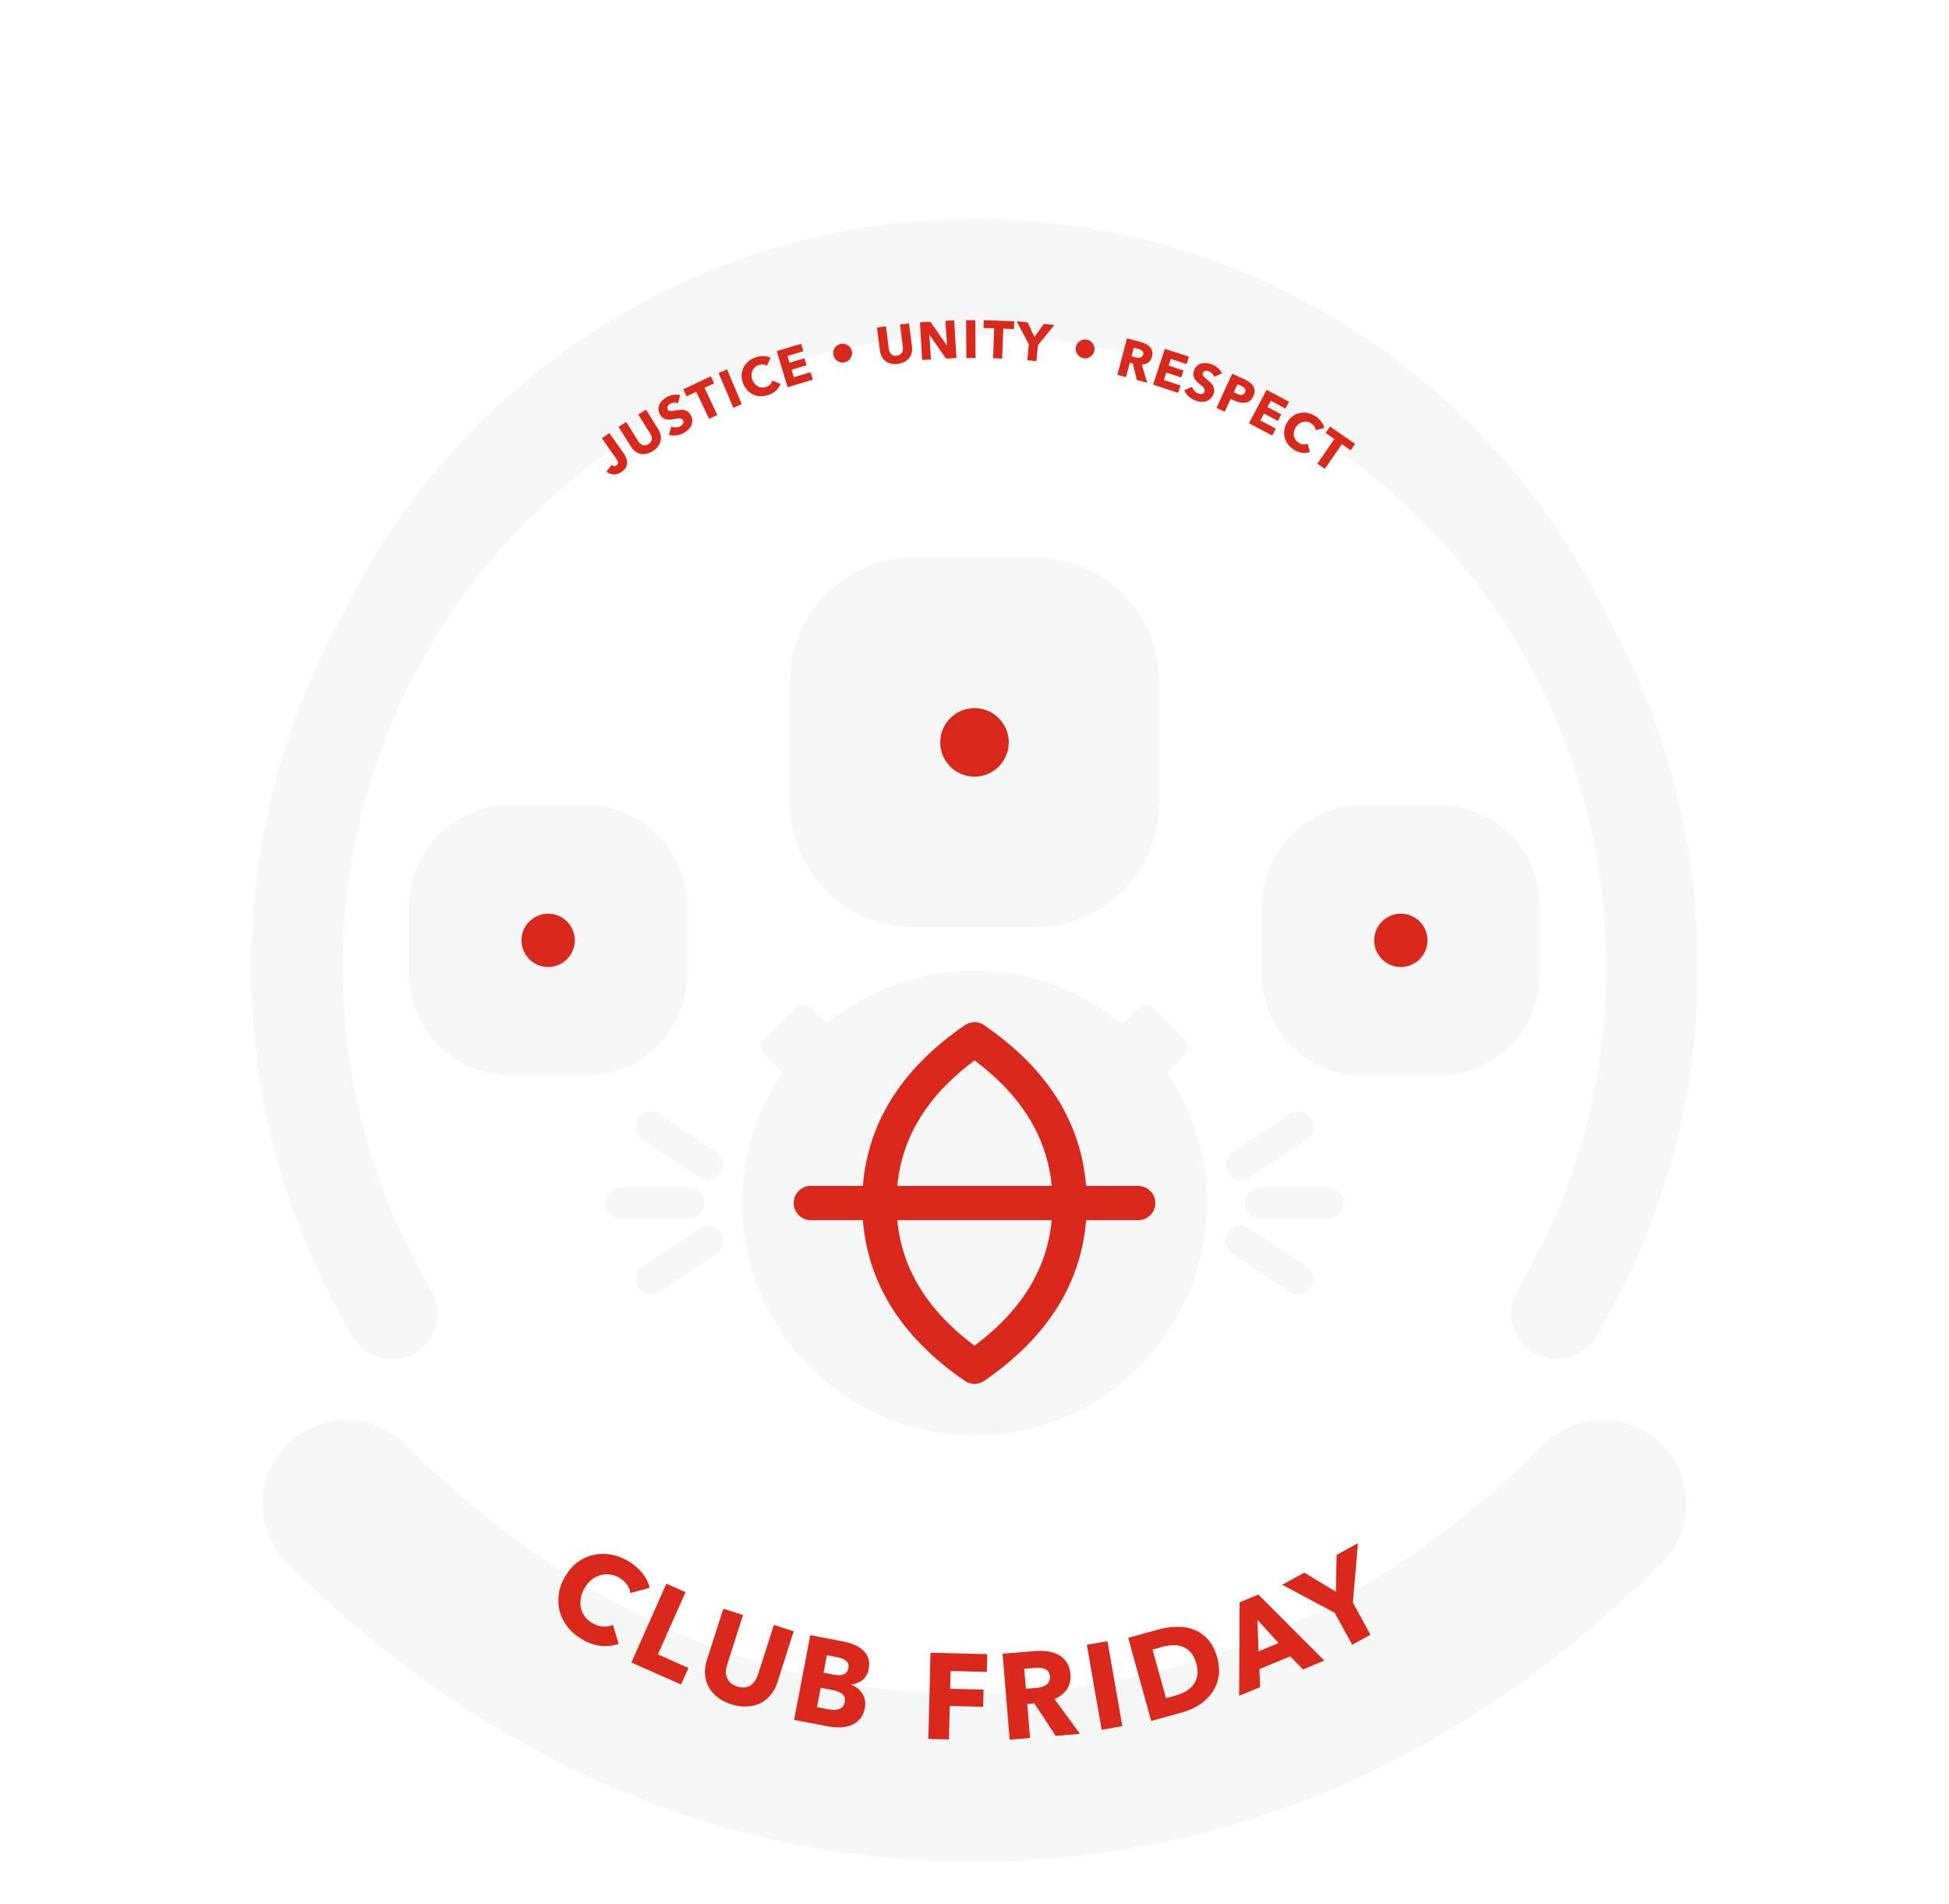
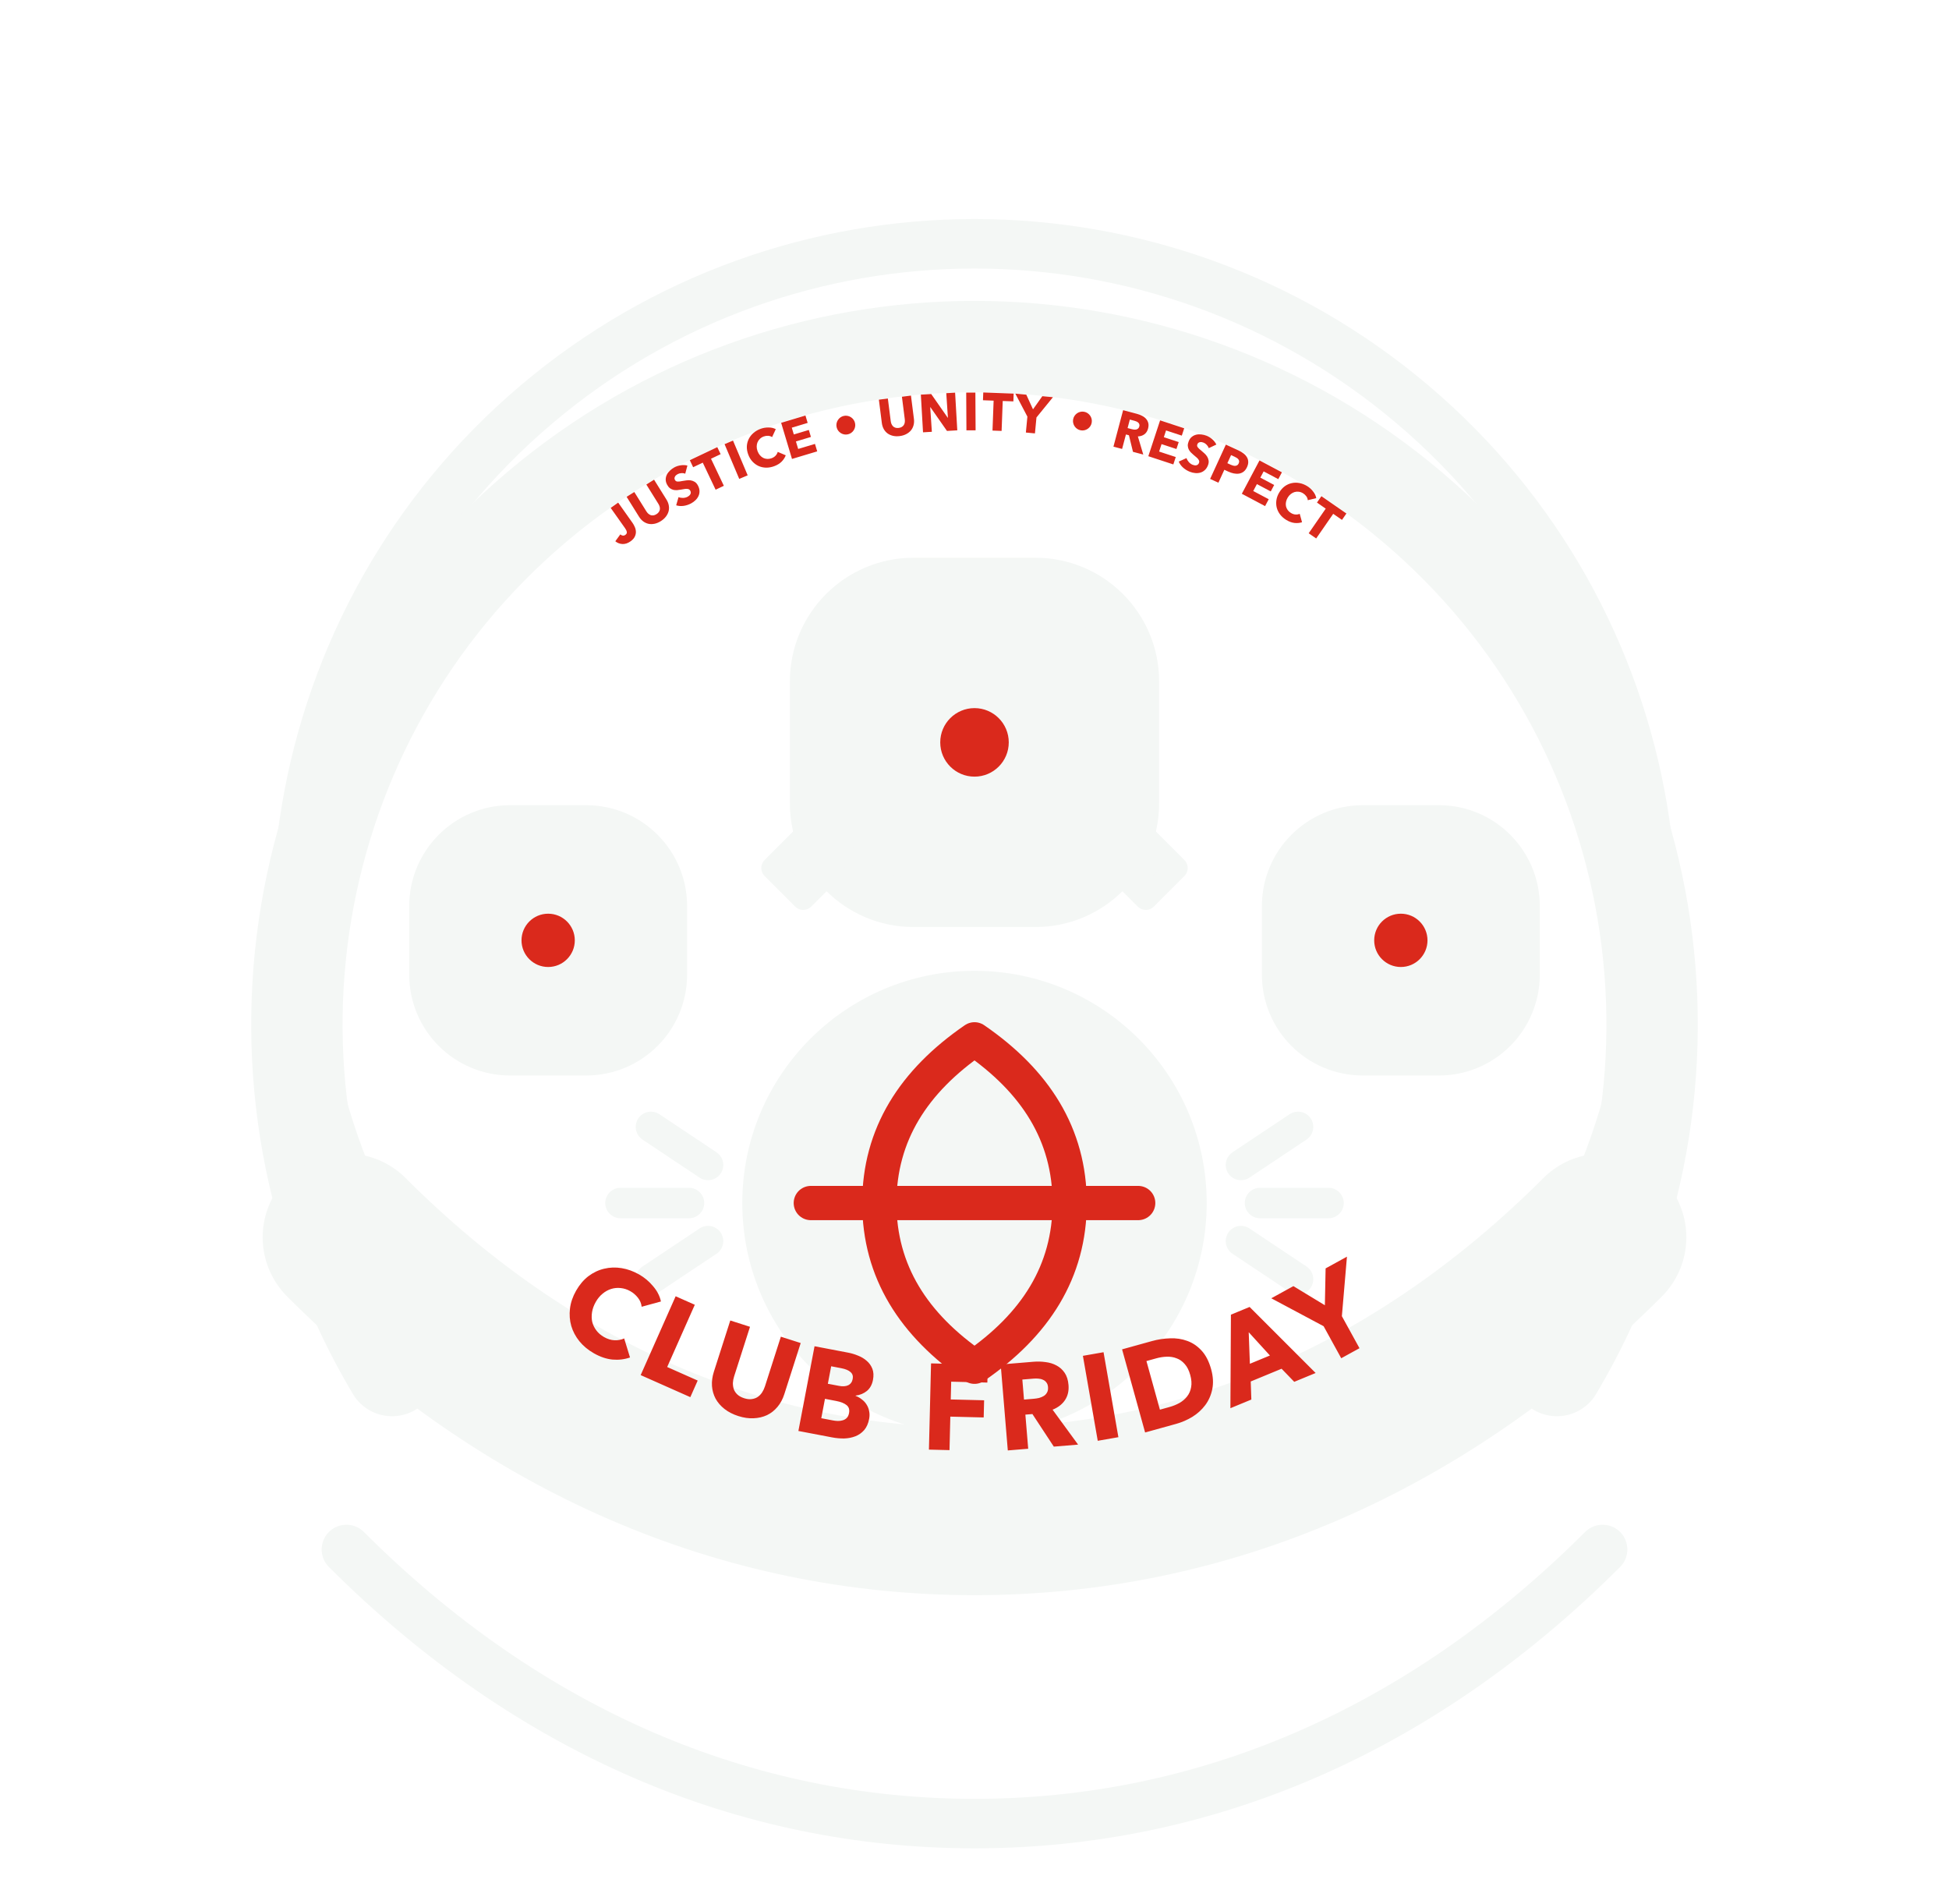
<svg xmlns="http://www.w3.org/2000/svg" viewBox="0 0 512 500" role="img" aria-labelledby="title desc" version="1.1" id="svg15">
  <g stroke="#F4F7F5" stroke-width="13" stroke-linecap="round" stroke-linejoin="round" id="g8">
    <path fill="none" stroke="#F4F7F5" d="M103 333a178 178 0 1 1 306 0" id="path1" />
    <g id="younger-member" aria-label="younger-member">
      <rect x="114" y="218" width="60" height="58" rx="20" fill="#F4F7F5" stroke="#F4F7F5" id="rect1" />
      <circle cx="144" cy="247" r="7" fill="#DA291C" stroke="none" id="circle1" />
    </g>
    <g id="adult-member" aria-label="adult-member">
      <rect x="214" y="153" width="84" height="84" rx="26" fill="#F4F7F5" stroke="#F4F7F5" id="rect2" />
      <circle cx="256" cy="195" r="9" fill="#DA291C" stroke="none" id="circle2" />
    </g>
    <g id="older-member" aria-label="older-member">
      <rect x="338" y="218" width="60" height="58" rx="20" fill="#F4F7F5" stroke="#F4F7F5" id="rect3" />
      <circle cx="368" cy="247" r="7" fill="#DA291C" stroke="none" id="circle3" />
    </g>
    <circle cx="256" cy="316" r="55" fill="#F4F7F5" stroke="#F4F7F5" stroke-width="12" id="circle4" />
    <path fill="none" stroke="#DA291C" stroke-width="9" d="M256 273c-16 11-25 25-25 43s9 32 25 43m0-86c16 11 25 25 25 43s-9 32-25 43m-43-43h86" id="path4" />
    <path fill="none" stroke="#F4F7F5" stroke-width="8" d="M181 316h-18M186 306l-15-10M186 326l-15 10M331 316h18M326 306l15-10M326 326l15 10" id="path5" />
    <path fill="none" stroke="#F4F7F5" d="M91 407c48 48 105 72 165 72s117-24 165-72" id="path6" />
-     <path fill="#F4F7F5" stroke="#F4F7F5" stroke-width="6" d="m211 267 8 8-8 8-8-8z" id="path7" />
-     <path fill="#F4F7F5" stroke="#F4F7F5" stroke-width="6" d="m301 267 8 8-8 8-8-8z" id="path8" />
+     <path fill="#F4F7F5" stroke="#F4F7F5" stroke-width="6" d="m211 220 8 8-8 8-8-8z" id="path7" />
+     <path fill="#F4F7F5" stroke="#F4F7F5" stroke-width="6" d="m301 220 8 8-8 8-8-8z" id="path8" />
  </g>
  <defs id="defs8">
-     <path id="motto-arc" d="M103 345a178 178 0 1 1 306 0" />
-     <path id="name-arc" d="M91 395c48 48 105 72 165 72s117-24 165-72" />
+     <path id="motto-arc" d="M103 360a178 178 0 1 1 306 0" />
+     <path id="name-arc" d="M91 325c48 48 105 72 165 72s117-24 165-72" />
  </defs>
-   <path d="M103 345a178 178 0 1 1 306 0" fill="none" stroke="#F4F7F5" stroke-width="24" stroke-linecap="round" id="path9" />
-   <path d="M91 395c48 48 105 72 165 72s117-24 165-72" fill="none" stroke="#F4F7F5" stroke-width="44" stroke-linecap="round" id="path10" />
+   <path d="M103 360a178 178 0 1 1 306 0" fill="none" stroke="#F4F7F5" stroke-width="24" stroke-linecap="round" id="path9" />
+   <path d="M91 325c48 48 105 72 165 72s117-24 165-72" fill="none" stroke="#F4F7F5" stroke-width="44" stroke-linecap="round" id="path10" />
  <g font-family="Avenir Next, Trebuchet MS, Arial, sans-serif" text-anchor="middle" id="g15">
    <g id="text14" style="font-weight:700;font-size:14px;letter-spacing:1.5" aria-label="JUSTICE•UNITY•RESPECT">
-       <path style="fill:#da291c" d="m 163.854,119.08 q 0.34,0.48 0.597,1.087 0.269,0.598 0.287,1.254 0.022,0.636 -0.302,1.294 -0.312,0.65 -1.135,1.232 -1.029,0.728 -2.086,0.687 -1.066,-0.052 -1.885,-0.724 l 1.313,-1.804 q 0.306,0.263 0.65,0.312 0.355,0.041 0.663,-0.178 0.48,-0.34 0.394,-0.776 -0.074,-0.445 -0.455,-0.982 l -3.777,-5.337 1.966,-1.391 3.769,5.325 z m 9.117,-6.237 q 0.474,0.76 0.605,1.553 0.136,0.773 -0.058,1.521 -0.201,0.736 -0.723,1.408 -0.51,0.664 -1.329,1.175 -0.832,0.519 -1.652,0.684 -0.821,0.165 -1.558,0.015 -0.745,-0.163 -1.379,-0.625 -0.642,-0.474 -1.116,-1.234 l -3.267,-5.239 2.02,-1.259 3.163,5.073 q 0.215,0.345 0.491,0.602 0.288,0.25 0.621,0.388 0.338,0.119 0.724,0.076 0.398,-0.05 0.825,-0.317 0.428,-0.267 0.636,-0.594 0.22,-0.335 0.262,-0.691 0.035,-0.368 -0.075,-0.729 -0.109,-0.361 -0.324,-0.705 l -3.163,-5.073 2.031,-1.267 3.267,5.239 z m 5.129,-6.925 q -0.458,-0.198 -1.008,-0.154 -0.544,0.025 -0.95,0.245 -0.209,0.114 -0.411,0.271 -0.189,0.15 -0.301,0.355 -0.119,0.192 -0.148,0.431 -0.024,0.22 0.116,0.478 0.12,0.221 0.287,0.322 0.179,0.094 0.411,0.111 0.245,0.011 0.544,-0.025 0.293,-0.048 0.654,-0.116 0.523,-0.093 1.103,-0.169 0.573,-0.088 1.127,-0.007 0.554,0.082 1.053,0.384 0.492,0.29 0.846,0.942 0.407,0.751 0.425,1.458 0.023,0.688 -0.251,1.299 -0.274,0.611 -0.783,1.11 -0.509,0.5 -1.149,0.847 -0.935,0.508 -1.982,0.662 -1.054,0.142 -1.96,-0.147 l 0.616,-2.151 q 0.534,0.22 1.197,0.21 0.669,-0.029 1.186,-0.309 0.234,-0.127 0.429,-0.296 0.195,-0.169 0.295,-0.367 0.112,-0.204 0.11,-0.442 -0.002,-0.238 -0.142,-0.496 -0.134,-0.246 -0.35,-0.352 -0.217,-0.105 -0.524,-0.114 -0.302,-0.027 -0.706,0.049 -0.399,0.057 -0.903,0.156 -0.492,0.092 -0.998,0.128 -0.494,0.029 -0.967,-0.08 -0.468,-0.128 -0.885,-0.427 -0.412,-0.318 -0.732,-0.909 -0.394,-0.726 -0.379,-1.403 0.015,-0.677 0.314,-1.27 0.299,-0.593 0.822,-1.068 0.516,-0.487 1.131,-0.821 0.738,-0.401 1.648,-0.544 0.922,-0.15 1.788,0.065 z m 6.964,-4.034 3.375,7.107 -2.163,1.027 -3.375,-7.107 -2.529,1.201 -0.877,-1.846 7.221,-3.429 0.877,1.846 z m 7.576,5.223 -3.856,-9.131 2.218,-0.937 3.856,9.131 z m 12.401,-6.267 q -0.358,0.936 -1.11,1.689 -0.758,0.74 -1.941,1.174 -1.078,0.395 -2.128,0.377 -1.037,-0.022 -1.944,-0.421 -0.911,-0.412 -1.625,-1.179 -0.714,-0.767 -1.113,-1.858 -0.41,-1.117 -0.361,-2.164 0.062,-1.052 0.514,-1.933 0.447,-0.895 1.242,-1.574 0.795,-0.679 1.86,-1.069 0.986,-0.361 2.062,-0.353 1.085,-0.01 1.922,0.444 l -0.966,2.084 q -0.474,-0.318 -1.064,-0.341 -0.59,-0.022 -1.129,0.175 -0.592,0.217 -1.009,0.623 -0.409,0.389 -0.624,0.9 -0.215,0.511 -0.22,1.109 -0.009,0.585 0.217,1.203 0.231,0.631 0.621,1.084 0.39,0.454 0.871,0.709 0.49,0.238 1.053,0.27 0.563,0.032 1.142,-0.18 0.67,-0.246 1.074,-0.692 0.403,-0.446 0.551,-0.977 l 2.104,0.899 z m 1.864,0.876 -2.85,-9.493 6.383,-1.916 0.584,1.944 -4.17,1.252 0.535,1.783 3.942,-1.183 0.551,1.837 -3.942,1.183 0.592,1.971 4.412,-1.324 0.588,1.958 z" id="path15" />
-       <path style="fill:#da291c" d="m 223.78,92.235 q 0.109,0.506 0.011,0.986 -0.098,0.479 -0.355,0.878 -0.258,0.399 -0.655,0.685 -0.397,0.286 -0.903,0.395 -0.506,0.109 -0.986,0.011 -0.479,-0.098 -0.878,-0.355 -0.399,-0.258 -0.685,-0.655 -0.286,-0.397 -0.395,-0.903 -0.109,-0.506 -0.011,-0.986 0.098,-0.479 0.355,-0.878 0.258,-0.399 0.655,-0.685 0.397,-0.286 0.903,-0.395 0.506,-0.109 0.986,-0.011 0.479,0.098 0.878,0.355 0.399,0.258 0.685,0.655 0.286,0.397 0.395,0.903 z" id="path16" />
-       <path style="fill:#da291c" d="m 239.583,91.064 q 0.113,0.889 -0.099,1.664 -0.2,0.759 -0.688,1.358 -0.49,0.584 -1.245,0.977 -0.741,0.39 -1.699,0.512 -0.972,0.124 -1.787,-0.069 -0.815,-0.193 -1.422,-0.638 -0.609,-0.459 -0.992,-1.144 -0.385,-0.699 -0.498,-1.588 l -0.778,-6.125 2.361,-0.3 0.754,5.93 q 0.051,0.403 0.194,0.752 0.157,0.347 0.402,0.612 0.258,0.25 0.626,0.372 0.382,0.121 0.882,0.057 0.5,-0.064 0.826,-0.274 0.34,-0.213 0.527,-0.519 0.185,-0.32 0.236,-0.693 0.051,-0.373 1.6e-4,-0.776 l -0.754,-5.93 2.375,-0.302 0.778,6.125 z m 8.952,3.133 -4.358,-6.24 -0.042,0.002 0.431,6.468 -2.32,0.134 -0.573,-9.895 2.725,-0.158 4.343,6.227 0.042,-0.002 -0.43,-6.454 2.32,-0.134 0.573,9.895 z m 5.322,-0.154 -0.058,-9.912 2.408,-0.014 0.058,9.912 z m 9.707,-7.712 -0.295,7.862 -2.392,-0.09 0.295,-7.862 -2.798,-0.105 0.076,-2.043 7.988,0.299 -0.076,2.043 z m 9.089,4.345 -0.397,4.181 -2.383,-0.226 0.397,-4.181 -3.168,-6.038 2.885,0.274 1.758,3.851 2.451,-3.452 2.787,0.264 z" id="path17" />
-       <path style="fill:#da291c" d="m 287.492,92.092 q -0.091,0.51 -0.363,0.916 -0.272,0.406 -0.662,0.678 -0.39,0.272 -0.865,0.386 -0.476,0.114 -0.985,0.023 -0.51,-0.091 -0.916,-0.363 -0.406,-0.272 -0.678,-0.662 -0.272,-0.39 -0.386,-0.865 -0.114,-0.476 -0.023,-0.985 0.091,-0.51 0.363,-0.916 0.272,-0.406 0.662,-0.678 0.39,-0.272 0.865,-0.386 0.476,-0.114 0.985,-0.023 0.51,0.091 0.916,0.363 0.406,0.272 0.678,0.662 0.272,0.39 0.386,0.865 0.114,0.476 0.023,0.985 z" id="path18" />
-       <path style="fill:#da291c" d="m 298.656,99.814 -1.062,-4.352 -0.785,-0.208 -1.009,3.802 -2.273,-0.603 2.542,-9.581 3.654,0.969 q 0.69,0.183 1.3,0.504 0.627,0.311 1.052,0.786 0.438,0.478 0.602,1.116 0.164,0.637 -0.055,1.463 -0.258,0.974 -0.962,1.497 -0.704,0.523 -1.713,0.56 l 1.416,4.764 z m 1.668,-6.669 q 0.09,-0.338 -0.005,-0.581 -0.078,-0.252 -0.279,-0.422 -0.184,-0.179 -0.458,-0.295 -0.26,-0.112 -0.517,-0.181 l -1.231,-0.327 -0.592,2.233 1.096,0.291 q 0.284,0.075 0.593,0.114 0.312,0.025 0.588,-0.032 0.276,-0.057 0.486,-0.248 0.223,-0.187 0.32,-0.552 z m 2.588,7.886 3.096,-9.416 6.331,2.082 -0.634,1.928 -4.136,-1.36 -0.582,1.769 3.91,1.286 -0.599,1.822 -3.91,-1.286 -0.643,1.955 4.376,1.439 -0.638,1.942 z m 16.076,-2.041 q -0.144,-0.477 -0.532,-0.87 -0.369,-0.4 -0.8,-0.569 -0.222,-0.087 -0.472,-0.14 -0.237,-0.048 -0.465,-0.002 -0.223,0.033 -0.425,0.164 -0.184,0.124 -0.291,0.397 -0.092,0.235 -0.062,0.427 0.043,0.197 0.18,0.386 0.15,0.194 0.369,0.4 0.225,0.193 0.51,0.425 0.408,0.34 0.84,0.735 0.437,0.382 0.732,0.858 0.295,0.476 0.385,1.053 0.095,0.563 -0.175,1.254 -0.311,0.795 -0.841,1.264 -0.511,0.461 -1.155,0.645 -0.643,0.184 -1.354,0.116 -0.71,-0.068 -1.388,-0.333 -0.991,-0.388 -1.784,-1.089 -0.788,-0.714 -1.15,-1.593 l 2.042,-0.914 q 0.176,0.55 0.611,1.051 0.453,0.493 1.001,0.708 0.248,0.097 0.503,0.137 0.255,0.04 0.47,-0.011 0.228,-0.046 0.409,-0.201 0.181,-0.155 0.288,-0.428 0.102,-0.261 0.043,-0.494 -0.059,-0.234 -0.25,-0.474 -0.173,-0.248 -0.492,-0.509 -0.301,-0.268 -0.701,-0.59 -0.387,-0.317 -0.741,-0.681 -0.341,-0.359 -0.562,-0.791 -0.203,-0.44 -0.244,-0.952 -0.022,-0.52 0.223,-1.146 0.301,-0.769 0.828,-1.194 0.527,-0.425 1.173,-0.578 0.646,-0.153 1.346,-0.059 0.705,0.081 1.357,0.336 0.782,0.306 1.478,0.91 0.709,0.608 1.102,1.409 z m 10.27,5.07 q -0.362,0.789 -0.906,1.202 -0.538,0.4 -1.186,0.503 -0.648,0.103 -1.367,-0.042 -0.719,-0.145 -1.419,-0.466 l -1.082,-0.496 -1.558,3.398 -2.176,-0.998 4.133,-9.009 3.309,1.518 q 0.738,0.339 1.304,0.783 0.585,0.438 0.904,0.984 0.338,0.54 0.36,1.197 0.041,0.65 -0.315,1.426 z m -2.182,-0.985 q 0.146,-0.318 0.112,-0.58 -0.034,-0.262 -0.198,-0.476 -0.164,-0.214 -0.426,-0.38 -0.25,-0.161 -0.542,-0.295 l -0.954,-0.438 -0.975,2.125 0.916,0.42 q 0.305,0.14 0.609,0.218 0.303,0.077 0.578,0.05 0.287,-0.022 0.508,-0.167 0.226,-0.158 0.372,-0.476 z m 1.023,8.088 4.643,-8.757 5.888,3.122 -0.951,1.794 -3.847,-2.04 -0.872,1.645 3.636,1.928 -0.898,1.695 -3.636,-1.928 -0.964,1.818 4.069,2.158 -0.957,1.806 z m 16.026,7.597 q -0.955,0.303 -2.013,0.184 -1.051,-0.132 -2.127,-0.787 -0.981,-0.597 -1.621,-1.43 -0.628,-0.825 -0.882,-1.783 -0.246,-0.969 -0.09,-2.005 0.156,-1.036 0.76,-2.029 0.619,-1.016 1.468,-1.63 0.861,-0.607 1.832,-0.802 0.979,-0.207 2.005,-0.009 1.026,0.199 1.995,0.789 0.897,0.546 1.561,1.393 0.684,0.842 0.85,1.78 l -2.232,0.542 q -0.047,-0.569 -0.397,-1.045 -0.35,-0.475 -0.84,-0.774 -0.538,-0.328 -1.116,-0.401 -0.559,-0.078 -1.093,0.072 -0.534,0.15 -1.005,0.519 -0.463,0.357 -0.806,0.919 -0.349,0.574 -0.461,1.161 -0.112,0.588 -0.012,1.124 0.119,0.531 0.445,0.992 0.326,0.461 0.852,0.781 0.61,0.371 1.21,0.409 0.6,0.037 1.108,-0.178 l 0.607,2.206 z m 8.387,-2.082 -4.477,6.47 -1.969,-1.362 4.477,-6.47 -2.302,-1.593 1.163,-1.681 6.573,4.549 -1.163,1.681 z" id="path19" />
+       <path style="fill:#da291c" d="m 166.165,137.345 q 0.34,0.48 0.597,1.087 0.269,0.598 0.287,1.254 0.022,0.636 -0.302,1.294 -0.312,0.65 -1.135,1.232 -1.029,0.728 -2.086,0.687 -1.066,-0.052 -1.885,-0.724 l 1.313,-1.804 q 0.306,0.263 0.65,0.312 0.355,0.041 0.663,-0.178 0.48,-0.34 0.394,-0.776 -0.074,-0.445 -0.455,-0.982 l -3.777,-5.337 1.966,-1.391 3.769,5.325 z m 8.923,-6.108 q 0.474,0.76 0.605,1.553 0.136,0.773 -0.058,1.521 -0.201,0.736 -0.723,1.408 -0.51,0.664 -1.329,1.175 -0.832,0.519 -1.652,0.684 -0.821,0.165 -1.558,0.015 -0.745,-0.163 -1.379,-0.625 -0.642,-0.474 -1.116,-1.234 l -3.267,-5.239 2.02,-1.259 3.163,5.073 q 0.215,0.344 0.491,0.602 0.288,0.25 0.621,0.388 0.338,0.119 0.724,0.076 0.398,-0.05 0.825,-0.317 0.428,-0.267 0.636,-0.594 0.22,-0.335 0.262,-0.691 0.035,-0.368 -0.075,-0.729 -0.109,-0.361 -0.324,-0.705 l -3.163,-5.073 2.031,-1.267 3.267,5.239 z m 4.921,-6.804 q -0.458,-0.198 -1.008,-0.154 -0.544,0.025 -0.95,0.245 -0.209,0.114 -0.411,0.271 -0.189,0.15 -0.301,0.355 -0.119,0.192 -0.148,0.431 -0.024,0.22 0.116,0.478 0.12,0.221 0.287,0.322 0.179,0.094 0.411,0.111 0.245,0.011 0.544,-0.025 0.293,-0.048 0.654,-0.116 0.523,-0.093 1.103,-0.169 0.573,-0.088 1.127,-0.007 0.554,0.082 1.053,0.384 0.492,0.29 0.846,0.942 0.407,0.751 0.425,1.458 0.023,0.688 -0.251,1.299 -0.274,0.611 -0.783,1.11 -0.509,0.5 -1.149,0.847 -0.935,0.508 -1.982,0.662 -1.054,0.142 -1.96,-0.147 l 0.616,-2.151 q 0.534,0.22 1.197,0.21 0.669,-0.029 1.186,-0.309 0.234,-0.127 0.429,-0.296 0.195,-0.169 0.295,-0.367 0.112,-0.204 0.11,-0.442 -0.002,-0.238 -0.142,-0.496 -0.134,-0.246 -0.35,-0.352 -0.217,-0.105 -0.524,-0.114 -0.302,-0.027 -0.706,0.049 -0.399,0.057 -0.903,0.156 -0.492,0.092 -0.998,0.128 -0.494,0.029 -0.967,-0.08 -0.468,-0.128 -0.885,-0.427 -0.412,-0.318 -0.732,-0.909 -0.394,-0.726 -0.379,-1.403 0.015,-0.677 0.314,-1.27 0.299,-0.593 0.822,-1.068 0.516,-0.487 1.131,-0.821 0.738,-0.401 1.648,-0.544 0.922,-0.15 1.788,0.065 z m 6.771,-3.936 3.375,7.107 -2.163,1.027 -3.375,-7.107 -2.529,1.201 -0.877,-1.846 7.221,-3.429 0.877,1.846 z m 7.417,5.295 -3.856,-9.131 2.218,-0.937 3.856,9.131 z m 12.221,-6.196 q -0.358,0.936 -1.11,1.689 -0.758,0.74 -1.941,1.174 -1.078,0.395 -2.128,0.377 -1.037,-0.022 -1.944,-0.421 -0.911,-0.412 -1.625,-1.179 -0.714,-0.767 -1.114,-1.858 -0.41,-1.117 -0.361,-2.164 0.062,-1.052 0.514,-1.933 0.447,-0.895 1.242,-1.574 0.795,-0.679 1.86,-1.069 0.986,-0.361 2.062,-0.353 1.085,-0.01 1.922,0.444 l -0.966,2.084 q -0.474,-0.318 -1.064,-0.341 -0.59,-0.022 -1.129,0.175 -0.592,0.217 -1.009,0.623 -0.409,0.389 -0.624,0.9 -0.215,0.511 -0.22,1.109 -0.009,0.585 0.217,1.203 0.231,0.631 0.621,1.084 0.39,0.454 0.871,0.709 0.49,0.238 1.053,0.27 0.563,0.032 1.142,-0.18 0.67,-0.246 1.074,-0.692 0.403,-0.446 0.551,-0.977 l 2.104,0.899 z m 1.637,0.952 -2.85,-9.493 6.383,-1.916 0.584,1.944 -4.17,1.252 0.535,1.783 3.942,-1.183 0.551,1.837 -3.942,1.183 0.592,1.971 4.412,-1.324 0.588,1.958 z" id="path15" />
+       <path style="fill:#da291c" d="m 224.62,111.146 q 0.109,0.506 0.011,0.986 -0.098,0.479 -0.355,0.878 -0.258,0.399 -0.655,0.685 -0.397,0.286 -0.903,0.395 -0.506,0.109 -0.986,0.011 -0.479,-0.098 -0.878,-0.355 -0.399,-0.258 -0.685,-0.655 -0.286,-0.397 -0.395,-0.903 -0.109,-0.506 -0.011,-0.986 0.098,-0.479 0.355,-0.878 0.258,-0.399 0.655,-0.685 0.397,-0.286 0.903,-0.395 0.506,-0.109 0.986,-0.011 0.479,0.098 0.878,0.355 0.399,0.258 0.685,0.655 0.286,0.397 0.395,0.903 z" id="path16" />
+       <path style="fill:#da291c" d="m 240.087,110.033 q 0.113,0.889 -0.099,1.664 -0.2,0.759 -0.688,1.358 -0.49,0.584 -1.245,0.977 -0.741,0.39 -1.699,0.512 -0.972,0.124 -1.787,-0.069 -0.815,-0.193 -1.422,-0.638 -0.609,-0.459 -0.992,-1.144 -0.385,-0.699 -0.498,-1.588 l -0.778,-6.125 2.361,-0.3 0.754,5.93 q 0.051,0.403 0.194,0.751 0.157,0.347 0.402,0.612 0.258,0.25 0.626,0.372 0.382,0.121 0.882,0.057 0.5,-0.064 0.826,-0.274 0.34,-0.213 0.527,-0.519 0.185,-0.32 0.236,-0.693 0.051,-0.373 1.6e-4,-0.776 l -0.754,-5.93 2.375,-0.302 0.778,6.125 z m 8.68,3.158 -4.358,-6.24 -0.042,0.002 0.431,6.468 -2.32,0.134 -0.573,-9.895 2.725,-0.158 4.343,6.227 0.042,-0.002 -0.43,-6.454 2.32,-0.134 0.573,9.895 z m 5.114,-0.148 -0.058,-9.912 2.408,-0.014 0.058,9.912 z m 9.534,-7.715 -0.295,7.862 -2.392,-0.09 0.295,-7.862 -2.798,-0.105 0.076,-2.043 7.988,0.299 -0.076,2.043 z m 8.861,4.33 -0.397,4.181 -2.383,-0.226 0.397,-4.181 -3.168,-6.038 2.885,0.274 1.758,3.851 2.451,-3.452 2.787,0.264 z" id="path17" />
+       <path style="fill:#da291c" d="m 286.788,111.029 q -0.091,0.51 -0.363,0.916 -0.272,0.406 -0.662,0.678 -0.39,0.272 -0.865,0.386 -0.476,0.114 -0.985,0.023 -0.51,-0.091 -0.916,-0.363 -0.406,-0.272 -0.678,-0.662 -0.272,-0.39 -0.386,-0.865 -0.114,-0.476 -0.023,-0.985 0.091,-0.51 0.363,-0.916 0.272,-0.406 0.662,-0.678 0.39,-0.272 0.865,-0.386 0.476,-0.114 0.985,-0.023 0.51,0.091 0.916,0.363 0.406,0.272 0.678,0.662 0.272,0.39 0.386,0.865 0.114,0.476 0.023,0.985 z" id="path18" />
+       <path style="fill:#da291c" d="m 297.63,118.681 -1.062,-4.352 -0.785,-0.208 -1.009,3.802 -2.273,-0.603 2.542,-9.581 3.654,0.969 q 0.69,0.183 1.3,0.504 0.627,0.311 1.052,0.786 0.438,0.478 0.602,1.116 0.164,0.637 -0.055,1.463 -0.258,0.974 -0.962,1.497 -0.704,0.523 -1.713,0.56 l 1.416,4.764 z m 1.668,-6.669 q 0.09,-0.338 -0.005,-0.581 -0.078,-0.252 -0.279,-0.422 -0.184,-0.179 -0.458,-0.295 -0.26,-0.112 -0.517,-0.181 l -1.231,-0.327 -0.592,2.233 1.096,0.291 q 0.284,0.075 0.593,0.114 0.312,0.025 0.588,-0.032 0.276,-0.057 0.486,-0.248 0.223,-0.187 0.32,-0.552 z m 2.365,7.819 3.096,-9.416 6.331,2.082 -0.634,1.928 -4.136,-1.36 -0.582,1.769 3.91,1.286 -0.599,1.822 -3.91,-1.286 -0.643,1.955 4.376,1.439 -0.638,1.942 z m 15.867,-2.116 q -0.144,-0.477 -0.531,-0.87 -0.369,-0.4 -0.8,-0.569 -0.222,-0.087 -0.472,-0.14 -0.237,-0.048 -0.465,-0.002 -0.223,0.033 -0.425,0.164 -0.184,0.124 -0.291,0.397 -0.092,0.235 -0.062,0.427 0.043,0.197 0.18,0.386 0.15,0.194 0.369,0.4 0.225,0.193 0.51,0.425 0.408,0.34 0.84,0.735 0.437,0.382 0.732,0.858 0.295,0.476 0.385,1.053 0.095,0.563 -0.175,1.254 -0.311,0.795 -0.841,1.264 -0.511,0.461 -1.155,0.645 -0.643,0.184 -1.354,0.116 -0.71,-0.068 -1.388,-0.333 -0.991,-0.388 -1.784,-1.089 -0.788,-0.714 -1.15,-1.593 l 2.042,-0.914 q 0.176,0.55 0.611,1.051 0.453,0.493 1.001,0.708 0.248,0.097 0.503,0.137 0.255,0.04 0.47,-0.011 0.228,-0.046 0.409,-0.201 0.181,-0.155 0.288,-0.428 0.102,-0.261 0.043,-0.494 -0.059,-0.234 -0.25,-0.474 -0.173,-0.248 -0.492,-0.509 -0.301,-0.268 -0.701,-0.59 -0.387,-0.317 -0.741,-0.681 -0.341,-0.359 -0.562,-0.791 -0.203,-0.44 -0.244,-0.952 -0.022,-0.52 0.223,-1.146 0.301,-0.769 0.828,-1.194 0.527,-0.425 1.173,-0.578 0.646,-0.153 1.346,-0.059 0.705,0.081 1.357,0.336 0.782,0.306 1.478,0.91 0.709,0.608 1.102,1.409 z m 10.061,4.981 q -0.362,0.789 -0.906,1.202 -0.538,0.4 -1.186,0.503 -0.648,0.103 -1.367,-0.042 -0.719,-0.145 -1.419,-0.466 l -1.082,-0.496 -1.558,3.398 -2.176,-0.998 4.133,-9.009 3.309,1.518 q 0.738,0.339 1.304,0.783 0.585,0.438 0.904,0.984 0.338,0.54 0.36,1.197 0.041,0.65 -0.315,1.426 z m -2.182,-0.985 q 0.146,-0.318 0.112,-0.58 -0.034,-0.262 -0.198,-0.476 -0.164,-0.214 -0.426,-0.38 -0.25,-0.161 -0.542,-0.295 l -0.954,-0.438 -0.975,2.125 0.916,0.42 q 0.305,0.14 0.609,0.218 0.303,0.077 0.578,0.05 0.287,-0.022 0.508,-0.167 0.226,-0.158 0.372,-0.476 z m 0.817,7.986 4.643,-8.757 5.888,3.122 -0.951,1.794 -3.847,-2.04 -0.872,1.645 3.636,1.928 -0.898,1.695 -3.636,-1.928 -0.964,1.818 4.069,2.158 -0.957,1.806 z m 15.819,7.479 q -0.955,0.303 -2.013,0.184 -1.051,-0.132 -2.127,-0.787 -0.981,-0.597 -1.621,-1.43 -0.628,-0.825 -0.882,-1.783 -0.246,-0.969 -0.09,-2.005 0.156,-1.036 0.76,-2.029 0.619,-1.016 1.468,-1.63 0.861,-0.607 1.832,-0.802 0.979,-0.207 2.005,-0.009 1.026,0.199 1.995,0.789 0.897,0.546 1.561,1.393 0.684,0.842 0.85,1.78 l -2.232,0.542 q -0.047,-0.569 -0.397,-1.045 -0.35,-0.475 -0.84,-0.774 -0.538,-0.328 -1.116,-0.401 -0.559,-0.078 -1.093,0.072 -0.534,0.15 -1.005,0.519 -0.463,0.357 -0.806,0.919 -0.349,0.574 -0.461,1.161 -0.112,0.588 -0.012,1.124 0.119,0.531 0.445,0.992 0.326,0.461 0.852,0.781 0.61,0.371 1.21,0.409 0.6,0.037 1.108,-0.178 l 0.607,2.206 z m 8.191,-2.209 -4.477,6.47 -1.969,-1.362 4.477,-6.47 -2.302,-1.593 1.163,-1.681 6.573,4.549 -1.163,1.681 z" id="path19" />
    </g>
-     <path d="m 162.533,431.778 q -2.162,0.757 -4.588,0.553 -2.41,-0.231 -4.912,-1.657 -2.28,-1.299 -3.798,-3.159 -1.491,-1.844 -2.132,-4.014 -0.626,-2.198 -0.339,-4.576 0.287,-2.378 1.602,-4.685 1.347,-2.363 3.246,-3.822 1.927,-1.443 4.133,-1.954 2.222,-0.538 4.58,-0.152 2.358,0.386 4.61,1.669 2.085,1.188 3.659,3.08 1.618,1.879 2.061,4.01 l -5.063,1.387 q -0.144,-1.298 -0.975,-2.36 -0.831,-1.063 -1.971,-1.712 -1.251,-0.713 -2.577,-0.842 -1.282,-0.141 -2.492,0.237 -1.21,0.379 -2.261,1.253 -1.035,0.847 -1.78,2.153 -0.76,1.335 -0.977,2.684 -0.217,1.35 0.047,2.568 0.307,1.206 1.082,2.237 0.775,1.031 1.999,1.728 1.418,0.808 2.791,0.854 1.373,0.046 2.52,-0.479 l 1.534,4.999 z m 3.335,4.903 9.19,-20.708 5.031,2.233 -7.256,16.35 8.014,3.557 -1.934,4.358 z m 38.338,5.249 q -0.625,1.95 -1.813,3.351 -1.148,1.38 -2.738,2.147 -1.58,0.737 -3.522,0.82 -1.912,0.093 -4.014,-0.581 -2.133,-0.684 -3.635,-1.87 -1.501,-1.187 -2.329,-2.695 -0.817,-1.539 -0.95,-3.329 -0.122,-1.82 0.503,-3.77 l 4.306,-13.439 5.181,1.66 -4.17,13.012 q -0.283,0.884 -0.324,1.744 -0.01,0.87 0.242,1.657 0.292,0.766 0.937,1.376 0.675,0.62 1.772,0.971 1.097,0.352 1.976,0.23 0.909,-0.112 1.592,-0.565 0.693,-0.484 1.16,-1.208 0.467,-0.724 0.75,-1.608 l 4.17,-13.012 5.211,1.67 -4.306,13.439 z m 22.992,6.668 q -0.347,1.823 -1.31,2.943 -0.957,1.088 -2.295,1.615 -1.338,0.527 -2.944,0.579 -1.569,0.027 -3.172,-0.279 l -8.864,-1.69 4.242,-22.255 8.864,1.69 q 1.289,0.246 2.587,0.786 1.304,0.509 2.278,1.379 0.98,0.838 1.462,2.07 0.482,1.232 0.158,2.929 -0.353,1.855 -1.593,2.889 -1.234,1.003 -2.97,1.226 l -0.012,0.063 q 0.913,0.337 1.646,0.933 0.771,0.57 1.242,1.344 0.503,0.78 0.681,1.726 0.209,0.952 -2.4e-4,2.052 z m -4.319,-10.498 q 0.216,-1.132 -0.569,-1.802 -0.747,-0.696 -2.444,-1.02 l -2.64,-0.503 -0.875,4.589 2.892,0.551 q 1.509,0.288 2.44,-0.154 0.969,-0.467 1.196,-1.661 z m -0.961,8.971 q 0.264,-1.383 -0.672,-2.115 -0.935,-0.732 -2.664,-1.062 l -2.986,-0.569 -0.971,5.092 3.018,0.575 q 0.629,0.12 1.307,0.151 0.716,0.006 1.304,-0.175 0.62,-0.175 1.061,-0.612 0.448,-0.468 0.603,-1.286 z m 27.81,-8.149 -0.115,4.671 8.765,0.216 -0.111,4.511 -8.765,-0.216 -0.216,8.797 -5.406,-0.133 0.557,-22.649 14.908,0.367 -0.115,4.671 z m 27.603,17.041 -5.622,-8.557 -1.85,0.153 0.743,8.961 -5.358,0.444 -1.871,-22.579 8.61,-0.714 q 1.626,-0.135 3.186,0.089 1.589,0.189 2.867,0.886 1.31,0.694 2.152,1.941 0.842,1.247 1.003,3.192 0.19,2.296 -0.924,3.962 -1.114,1.666 -3.259,2.518 l 6.701,9.174 z m -1.521,-15.64 q -0.066,-0.797 -0.457,-1.247 -0.361,-0.484 -0.924,-0.694 -0.534,-0.245 -1.212,-0.285 -0.646,-0.043 -1.252,0.007 l -2.902,0.24 0.436,5.262 2.583,-0.214 q 0.67,-0.056 1.363,-0.209 0.691,-0.186 1.241,-0.52 0.55,-0.335 0.856,-0.906 0.338,-0.574 0.266,-1.435 z m 13.6,14.04 -3.901,-22.318 5.422,-0.948 3.901,22.318 z m 30.355,-18.942 q 0.795,2.868 0.296,5.264 -0.476,2.357 -1.858,4.201 -1.359,1.805 -3.37,3.059 -2.019,1.223 -4.27,1.847 l -8.141,2.256 -6.05,-21.833 7.895,-2.188 q 2.313,-0.641 4.718,-0.71 2.396,-0.1 4.505,0.678 2.1,0.746 3.76,2.544 1.66,1.798 2.515,4.882 z m -5.489,1.521 q -0.513,-1.85 -1.463,-2.882 -0.928,-1.071 -2.142,-1.498 -1.192,-0.467 -2.573,-0.416 -1.35,0.042 -2.707,0.418 l -2.621,0.726 3.538,12.767 2.498,-0.692 q 1.419,-0.393 2.628,-1.06 1.232,-0.707 2.014,-1.72 0.813,-1.022 1.057,-2.418 0.275,-1.404 -0.229,-3.224 z m 28.01,1.566 -3.325,-3.439 -8.104,3.348 0.16,4.746 -5.501,2.273 0.134,-24.568 4.91,-2.028 17.345,17.348 z m -11.96,-13.028 0.307,8.287 5.264,-2.175 z m 25.073,-4.504 4.626,8.412 -4.795,2.637 -4.626,-8.412 -13.75,-7.338 5.804,-3.192 8.274,5.018 0.193,-9.675 5.608,-3.084 z" id="text15" style="font-weight:800;font-size:32px;letter-spacing:4;fill:#da291c" aria-label="CLUB FRIDAY" />
+     <path d="m 165.504,356.565 q -2.162,0.757 -4.588,0.553 -2.41,-0.231 -4.912,-1.657 -2.28,-1.299 -3.798,-3.159 -1.491,-1.844 -2.132,-4.014 -0.626,-2.198 -0.339,-4.576 0.287,-2.378 1.602,-4.685 1.347,-2.363 3.246,-3.822 1.927,-1.443 4.134,-1.954 2.222,-0.538 4.58,-0.152 2.358,0.386 4.61,1.669 2.085,1.188 3.659,3.08 1.618,1.879 2.061,4.01 l -5.063,1.387 q -0.144,-1.298 -0.975,-2.36 -0.831,-1.063 -1.971,-1.712 -1.251,-0.713 -2.577,-0.842 -1.282,-0.141 -2.492,0.237 -1.21,0.379 -2.261,1.253 -1.035,0.847 -1.78,2.153 -0.76,1.335 -0.977,2.684 -0.217,1.35 0.047,2.568 0.307,1.206 1.082,2.237 0.775,1.031 1.999,1.728 1.418,0.808 2.791,0.854 1.373,0.046 2.52,-0.479 l 1.534,4.999 z m 2.798,4.632 9.19,-20.708 5.031,2.233 -7.256,16.35 8.014,3.557 -1.934,4.358 z m 37.735,5.019 q -0.625,1.95 -1.813,3.351 -1.148,1.38 -2.738,2.147 -1.58,0.737 -3.522,0.82 -1.912,0.093 -4.014,-0.581 -2.133,-0.684 -3.635,-1.87 -1.501,-1.187 -2.329,-2.695 -0.817,-1.539 -0.95,-3.329 -0.122,-1.82 0.503,-3.77 l 4.306,-13.439 5.181,1.66 -4.17,13.012 q -0.283,0.884 -0.324,1.744 -0.01,0.87 0.242,1.657 0.292,0.766 0.937,1.376 0.675,0.62 1.772,0.971 1.097,0.352 1.976,0.23 0.909,-0.112 1.592,-0.565 0.693,-0.484 1.16,-1.208 0.467,-0.724 0.75,-1.608 l 4.17,-13.012 5.211,1.67 -4.306,13.439 z m 22.285,6.487 q -0.347,1.823 -1.31,2.943 -0.957,1.088 -2.295,1.615 -1.338,0.527 -2.944,0.579 -1.569,0.027 -3.172,-0.279 l -8.864,-1.69 4.242,-22.255 8.864,1.69 q 1.289,0.246 2.587,0.786 1.304,0.509 2.278,1.379 0.98,0.838 1.462,2.07 0.482,1.232 0.158,2.929 -0.353,1.855 -1.593,2.889 -1.234,1.003 -2.97,1.226 l -0.012,0.063 q 0.913,0.337 1.646,0.933 0.771,0.57 1.242,1.344 0.503,0.78 0.681,1.726 0.209,0.952 -2.3e-4,2.052 z m -4.319,-10.498 q 0.216,-1.132 -0.569,-1.802 -0.747,-0.696 -2.444,-1.02 l -2.64,-0.503 -0.875,4.589 2.892,0.551 q 1.509,0.288 2.44,-0.154 0.969,-0.467 1.196,-1.661 z m -0.961,8.971 q 0.264,-1.383 -0.672,-2.115 -0.935,-0.732 -2.664,-1.062 l -2.986,-0.569 -0.971,5.092 3.018,0.575 q 0.629,0.12 1.307,0.151 0.716,0.006 1.304,-0.175 0.62,-0.175 1.061,-0.612 0.448,-0.468 0.603,-1.286 z m 26.834,-8.253 -0.115,4.671 8.765,0.216 -0.111,4.511 -8.765,-0.216 -0.216,8.797 -5.406,-0.133 0.557,-22.649 14.907,0.367 -0.115,4.671 z m 26.96,17.06 -5.622,-8.557 -1.85,0.153 0.743,8.961 -5.358,0.444 -1.871,-22.579 8.61,-0.714 q 1.626,-0.135 3.186,0.089 1.589,0.189 2.867,0.886 1.31,0.694 2.152,1.941 0.842,1.247 1.003,3.192 0.19,2.296 -0.924,3.962 -1.114,1.666 -3.259,2.518 l 6.701,9.174 z m -1.521,-15.64 q -0.066,-0.797 -0.457,-1.247 -0.361,-0.484 -0.924,-0.694 -0.534,-0.245 -1.212,-0.285 -0.646,-0.043 -1.252,0.007 l -2.902,0.24 0.436,5.262 2.583,-0.214 q 0.67,-0.056 1.363,-0.209 0.691,-0.186 1.241,-0.52 0.55,-0.335 0.856,-0.906 0.338,-0.574 0.266,-1.435 z m 13.063,14.109 -3.901,-22.318 5.422,-0.948 3.901,22.318 z m 29.785,-18.813 q 0.795,2.868 0.296,5.264 -0.476,2.357 -1.858,4.201 -1.359,1.805 -3.37,3.059 -2.019,1.223 -4.27,1.847 l -8.141,2.256 -6.05,-21.833 7.895,-2.188 q 2.313,-0.641 4.718,-0.71 2.396,-0.1 4.505,0.678 2.1,0.746 3.76,2.544 1.66,1.798 2.515,4.882 z m -5.489,1.521 q -0.513,-1.85 -1.463,-2.882 -0.928,-1.071 -2.142,-1.498 -1.192,-0.467 -2.573,-0.416 -1.35,0.042 -2.707,0.418 l -2.621,0.726 3.538,12.767 2.498,-0.692 q 1.419,-0.393 2.628,-1.06 1.232,-0.707 2.014,-1.72 0.813,-1.022 1.057,-2.418 0.275,-1.404 -0.229,-3.224 z m 27.322,1.803 -3.325,-3.439 -8.104,3.348 0.16,4.746 -5.501,2.273 0.134,-24.568 4.91,-2.028 17.345,17.348 z m -11.96,-13.028 0.307,8.287 5.264,-2.175 z m 24.473,-4.216 4.626,8.412 -4.795,2.637 -4.626,-8.412 -13.75,-7.338 5.804,-3.192 8.274,5.018 0.193,-9.675 5.608,-3.084 z" id="text15" style="font-weight:800;font-size:32px;letter-spacing:4;fill:#da291c" aria-label="CLUB FRIDAY" />
  </g>
</svg>
